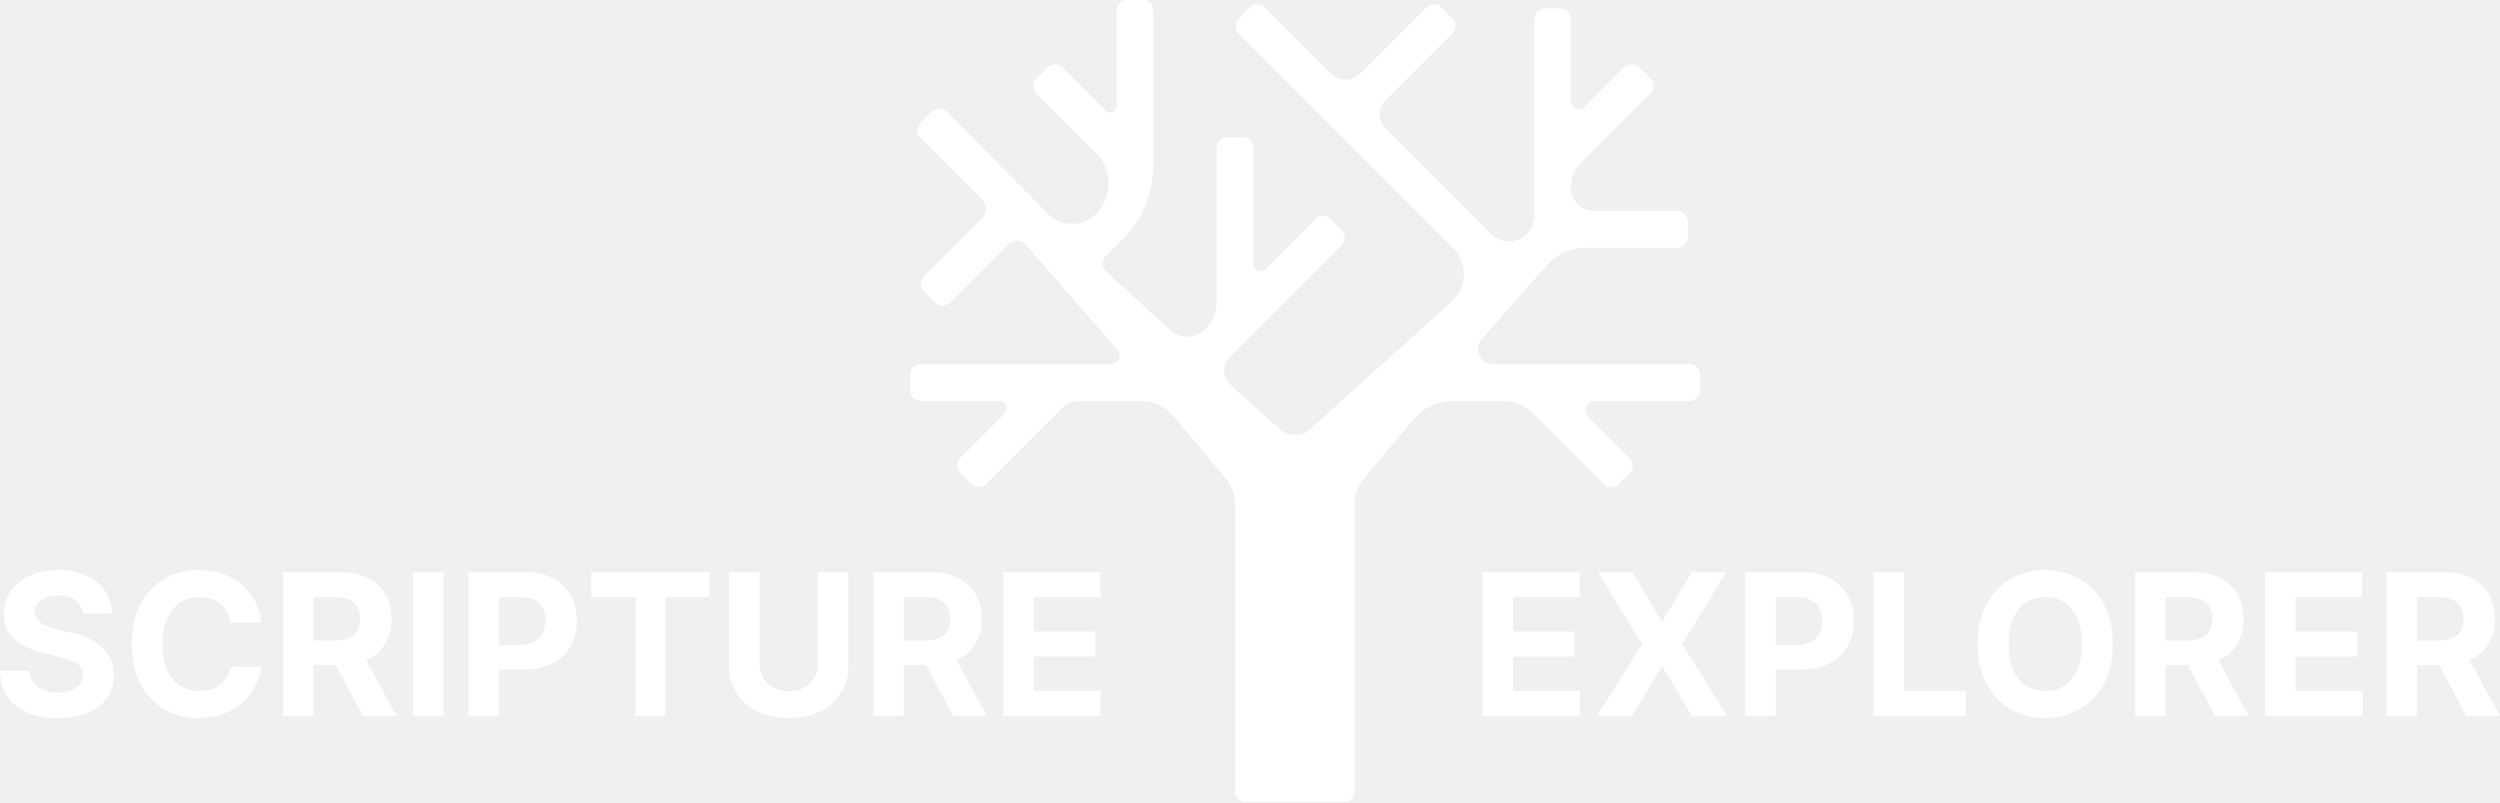
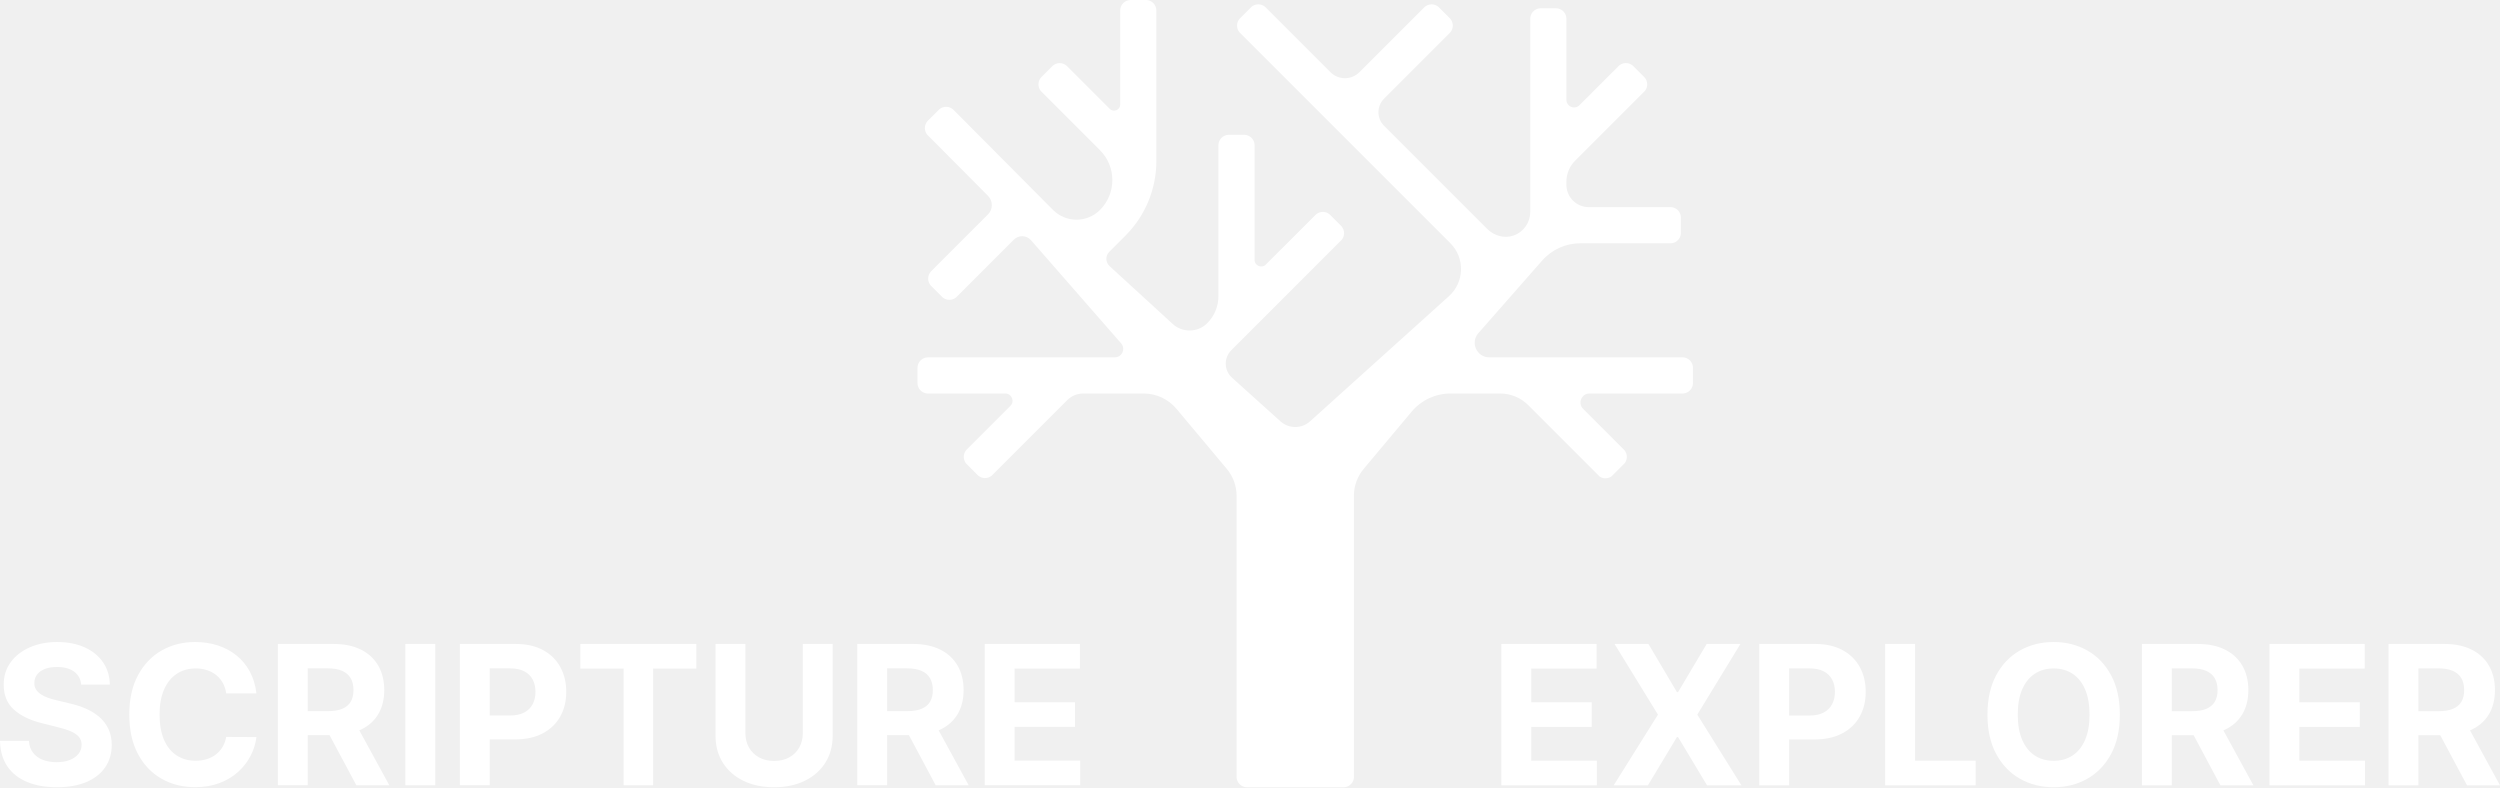
- <svg xmlns="http://www.w3.org/2000/svg" id="Layer_2" data-name="Layer 2" viewBox="0 0 5343.41 1714.29">
+ <svg xmlns="http://www.w3.org/2000/svg" id="Layer_2" data-name="Layer 2" viewBox="0 0 5444 1714.29">
  <g id="Graphic_Elements" data-name="Graphic Elements" fill="#ffffff">
-     <path d="M3633.81,798.42v36.81c-.25,4.7-1.91,9.05-4.6,12.58-.14.2-.29.38-.44.57-1.03,1.28-2.2,2.46-3.49,3.49-.19.16-.38.3-.57.44-3.48,2.64-7.72,4.3-12.35,4.58h-203.78c-17.5,0-26.26,21.16-13.88,33.53l86.76,86.77,3.08,3.08s.02.02.02.03c3.28,3.96,5.26,9.05,5.26,14.6,0,5.17-1.72,9.95-4.63,13.79l-28.23,28.23c-3.84,2.92-8.62,4.63-13.79,4.63-4.53,0-8.75-1.31-12.3-3.59l-7.04-7.04-148.64-148.65c-16.24-16.24-38.27-25.37-61.25-25.37h-108.2c-32.59,0-63.5,14.42-84.42,39.4l-104.51,124.72c-13.77,16.43-21.31,37.18-21.31,58.62v614.44c-.47,4.16-2.06,7.99-4.48,11.16-.14.2-.29.38-.44.57-1.03,1.28-2.2,2.46-3.49,3.49-.19.16-.38.3-.57.44-3.39,2.58-7.51,4.21-11.99,4.56h-211.74c-4.53,0-8.75-1.31-12.3-3.59-.32-.2-.63-.4-.93-.62-2.13-1.5-3.98-3.35-5.47-5.47-.22-.31-.43-.62-.63-.94-1.85-2.88-3.06-6.2-3.44-9.78v-614.25c0-21.44-7.55-42.19-21.32-58.62l-109.58-130.78c-17.71-21.13-43.87-33.34-71.44-33.34h-131.64c-13.03,0-25.53,5.17-34.74,14.38l-161.9,161.92-2.21,2.21c-.22.2-.44.38-.67.56-.19.16-.38.3-.57.44-3.84,2.92-8.62,4.63-13.79,4.63-4.53,0-8.75-1.31-12.3-3.59-.32-.2-.63-.4-.93-.62-.88-.62-1.73-1.31-2.5-2.05l-24.7-24.7c-.57-.64-1.1-1.3-1.6-2-.22-.31-.43-.62-.63-.94-2.27-3.54-3.58-7.76-3.58-12.29,0-6.32,2.57-12.06,6.72-16.21l94.84-94.84c9.92-9.93,2.9-26.9-11.14-26.9h-169.32c-4.15-.18-8.01-1.46-11.28-3.57-.32-.2-.63-.4-.93-.62-2.13-1.5-3.98-3.35-5.47-5.47-.22-.31-.43-.62-.63-.94-2.2-3.43-3.5-7.5-3.58-11.86v-33.66c.15-12.32,10.04-22.31,22.32-22.61h407.26c15.81,0,24.26-18.61,13.86-30.52l-196.23-224.58c-9.71-11.11-26.8-11.68-37.24-1.24l-123.25,123.24-2.18,2.18c-.23.2-.46.39-.69.58-.19.16-.38.3-.57.44-3.84,2.92-8.62,4.63-13.79,4.63-4.53,0-8.75-1.31-12.3-3.59-.32-.2-.63-.4-.93-.62-.69-.48-1.34-1-1.96-1.56l-1.95-1.94-21.52-21.52-1.65-1.66c-.61-.67-1.18-1.37-1.7-2.12-.22-.31-.43-.62-.63-.94-2.27-3.54-3.58-7.76-3.58-12.29,0-5.94,2.26-11.34,5.96-15.41l1.53-1.53s.02-.02.02-.02l122.71-122.72c11.2-11.2,11.22-29.35.06-40.59l-129.53-130.27-2.45-2.46c-.45-.52-.87-1.07-1.27-1.64-.22-.31-.43-.62-.63-.94-2.27-3.54-3.58-7.76-3.58-12.29,0-5.94,2.26-11.34,5.96-15.41.05-.05.09-.09.13-.14l1.42-1.42s.02-.02.02-.02l21.47-21.35,2.35-2.33c4.01-3.46,9.23-5.55,14.93-5.55s10.6,1.96,14.55,5.22c.29.24.57.48.85.74t.02.03l.29.27,1.1,1.1,215.92,217.17c14.12,14.2,32.68,21.3,51.23,21.3s37.18-7.13,51.31-21.38c35.72-36.02,35.6-94.14-.27-130.01l-126.06-126.07-2.23-2.23c-.51-.58-.98-1.19-1.42-1.82-.22-.31-.43-.62-.63-.94-2.27-3.54-3.58-7.76-3.58-12.29,0-6.19,2.45-11.81,6.45-15.93l.55-.55,22.57-22.56.94-.94c4.1-3.87,9.63-6.25,15.72-6.25,5.53,0,10.6,1.96,14.55,5.22.29.24.57.48.85.74,0,0,.02,0,.02.02l.2.2,1.22,1.22s.06.07.09.1l92.12,92.11c8.37,8.37,22.7,2.44,22.7-9.4V22.03c.46-12.15,10.38-21.89,22.6-22.03h34.53c5.03.27,9.63,2.18,13.27,5.18.29.24.57.48.85.74t.02.03c.54.47,1.03.97,1.51,1.5t.02.03c.23.25.46.52.68.78,0,.02.02.02.02.03,3.03,3.65,4.94,8.26,5.22,13.31v329.41c0,60.72-24.13,118.96-67.07,161.9l-35.43,35.43c-8.69,8.7-8.39,22.88.69,31.2l137.39,125.88c10.42,9.54,23.6,14.29,36.76,14.29,13.96,0,27.9-5.33,38.5-15.95,15.59-15.59,24.36-36.74,24.36-58.8v-330.39c.91-11.28,9.99-20.25,21.3-20.99h36.33c4.83.37,9.24,2.25,12.75,5.15.29.24.57.48.85.74t.02.03c.54.47,1.03.97,1.51,1.5t.02.03c.23.25.46.52.68.78,0,.02.02.02.02.03,3.05,3.68,4.97,8.34,5.23,13.43v250.55c0,12.87,15.56,19.32,24.65,10.21l106.55-106.53,2.63-2.63c3.99-3.4,9.17-5.46,14.82-5.46s10.54,1.94,14.47,5.15l24.53,24.53,1.09,1.08c.05.06.11.11.16.17t.02.03c.23.25.46.52.68.78,0,.02.02.02.02.03,3.28,3.96,5.26,9.05,5.26,14.6,0,5.17-1.72,9.95-4.63,13.79-.14.2-.29.38-.44.57-.12.15-.24.29-.38.44l-2.69,2.69-237.45,237.45c-16.67,16.67-15.97,43.93,1.55,59.72l105.52,95.08c18.31,16.5,46.12,16.5,64.42,0l302.51-272.61c33.85-30.51,35.21-83.14,2.99-115.36l-456.04-456.07-3.19-3.19c-.35-.42-.68-.85-.99-1.29-.22-.31-.43-.62-.63-.94-2.27-3.54-3.58-7.76-3.58-12.29,0-5.91,2.23-11.29,5.91-15.36l1.66-1.66,20.94-20.94,3.18-3.18c3.95-3.25,9.02-5.2,14.53-5.2s10.6,1.96,14.55,5.22c.26.21.51.43.75.65l.12.12,1.51,1.51s0,0,.02.02t0,.02l140.27,140.28c17.39,17.39,45.58,17.39,62.96,0l140.64-140.65.82-.82c4.11-3.91,9.66-6.32,15.78-6.32,5.53,0,10.6,1.96,14.55,5.22.13.11.26.21.38.32l2.31,2.31,21.7,21.7,1.09,1.08c.05.06.11.11.16.17t.02.03c.23.25.46.52.68.78,0,.02.02.02.02.03,3.28,3.96,5.26,9.05,5.26,14.6,0,5.17-1.72,9.95-4.63,13.79-.14.2-.29.38-.44.57-.38.47-.76.92-1.19,1.35l-1.02,1.03-142.42,142.43c-16.31,16.31-16.31,42.75,0,59.05l224.33,224.34c15.12,15.12,37.72,21.83,57.83,14.58,22.45-8.08,36.17-28.79,36.17-51.04V40.9c0-12.26,9.64-22.28,21.74-22.89h34.45c5.4.07,10.34,2.02,14.21,5.21.29.24.57.48.85.74t.02.03c.54.47,1.03.97,1.51,1.5t.02.03c.23.25.46.52.68.78,0,.02.02.02.02.03,3.03,3.65,4.94,8.26,5.22,13.31v177.55c0,14.91,18.03,22.37,28.57,11.84l86.71-86.71c3.92-3.13,8.88-5,14.27-5s10.6,1.96,14.55,5.22c.26.21.51.43.75.65l.12.12,1.51,1.51s0,0,.02.02h0s21.33,21.33,21.33,21.33l2.68,2.68c.07.07.13.15.2.22,0,.02.02.02.02.03,3.28,3.96,5.26,9.05,5.26,14.6,0,5.17-1.72,9.95-4.63,13.79-.07.09-.12.17-.2.25l-4.04,4.05-148.06,148.07c-12.21,12.21-19.07,28.77-19.07,46.02v6.4c0,26.93,21.83,48.76,48.75,48.76h179.26c4.93.33,9.42,2.21,13.01,5.16.29.24.57.48.85.74t.02.03c.54.47,1.03.97,1.51,1.5t.02.03c.23.25.46.52.68.78,0,.02.02.02.02.03,3,3.62,4.91,8.18,5.21,13.18v36.55c-.4,4.34-2.02,8.33-4.52,11.63-.14.2-.29.38-.44.57-1.03,1.28-2.2,2.46-3.49,3.49-.19.16-.38.3-.57.44-3.53,2.69-7.88,4.35-12.59,4.6h-197.32c-31.84,0-62.14,13.71-83.15,37.62l-138.97,158.18c-17.98,20.48-3.45,52.59,23.8,52.59h421.73c5.13.23,9.82,2.14,13.52,5.2.29.24.57.48.85.74t.02.03c.54.47,1.03.97,1.51,1.5t.02.03c.23.25.46.52.68.78,0,.02.02.02.02.03,2.76,3.32,4.59,7.45,5.11,11.96Z" />
+     <path d="M3686.58,798.42v36.81c-.25,4.7-1.91,9.05-4.6,12.58-.14.2-.29.38-.44.57-1.03,1.28-2.2,2.46-3.49,3.49-.19.16-.38.3-.57.44-3.48,2.64-7.72,4.3-12.35,4.58h-203.78c-17.5,0-26.26,21.16-13.88,33.53l86.76,86.77,3.08,3.08s.02.02.02.03c3.28,3.96,5.26,9.05,5.26,14.6,0,5.17-1.72,9.95-4.63,13.79l-28.23,28.23c-3.84,2.92-8.62,4.63-13.79,4.63-4.53,0-8.75-1.31-12.3-3.59l-7.04-7.04-148.64-148.65c-16.24-16.24-38.27-25.37-61.25-25.37h-108.2c-32.59,0-63.5,14.42-84.42,39.4l-104.51,124.72c-13.77,16.43-21.31,37.18-21.31,58.62v614.44c-.47,4.16-2.06,7.99-4.48,11.16-.14.2-.29.38-.44.57-1.03,1.28-2.2,2.46-3.49,3.49-.19.16-.38.3-.57.44-3.39,2.58-7.51,4.21-11.99,4.56h-211.74c-4.53,0-8.75-1.31-12.3-3.59-.32-.2-.63-.4-.93-.62-2.13-1.5-3.98-3.35-5.47-5.47-.22-.31-.43-.62-.63-.94-1.85-2.88-3.06-6.2-3.44-9.78v-614.25c0-21.44-7.55-42.19-21.32-58.62l-109.58-130.78c-17.71-21.13-43.87-33.34-71.44-33.34h-131.64c-13.03,0-25.53,5.17-34.74,14.38l-161.9,161.92-2.21,2.21c-.22.2-.44.38-.67.56-.19.16-.38.3-.57.44-3.84,2.92-8.62,4.63-13.79,4.63-4.53,0-8.75-1.31-12.3-3.59-.32-.2-.63-.4-.93-.62-.88-.62-1.73-1.31-2.5-2.05l-24.7-24.7c-.57-.64-1.1-1.3-1.6-2-.22-.31-.43-.62-.63-.94-2.27-3.54-3.58-7.76-3.58-12.29,0-6.32,2.57-12.06,6.72-16.21l94.84-94.84c9.92-9.93,2.9-26.9-11.14-26.9h-169.32c-4.15-.18-8.01-1.46-11.28-3.57-.32-.2-.63-.4-.93-.62-2.13-1.5-3.98-3.35-5.47-5.47-.22-.31-.43-.62-.63-.94-2.2-3.43-3.5-7.5-3.58-11.86v-33.66c.15-12.32,10.04-22.31,22.32-22.61h407.26c15.81,0,24.26-18.61,13.86-30.52l-196.23-224.58c-9.71-11.11-26.8-11.68-37.24-1.24l-123.25,123.24-2.18,2.18c-.23.2-.46.39-.69.58-.19.16-.38.3-.57.44-3.84,2.92-8.62,4.63-13.79,4.63-4.53,0-8.75-1.31-12.3-3.59-.32-.2-.63-.4-.93-.62-.69-.48-1.34-1-1.96-1.56l-1.95-1.94-21.52-21.52-1.65-1.66c-.61-.67-1.18-1.37-1.7-2.12-.22-.31-.43-.62-.63-.94-2.27-3.54-3.58-7.76-3.58-12.29,0-5.94,2.26-11.34,5.96-15.41l1.53-1.53s.02-.02.02-.02l122.71-122.72c11.2-11.2,11.22-29.35.06-40.59l-129.53-130.27-2.45-2.46c-.45-.52-.87-1.07-1.27-1.64-.22-.31-.43-.62-.63-.94-2.27-3.54-3.58-7.76-3.58-12.29,0-5.94,2.26-11.34,5.96-15.41.05-.05.09-.09.13-.14l1.42-1.42s.02-.02.02-.02l21.47-21.35,2.35-2.33c4.01-3.46,9.23-5.55,14.93-5.55s10.6,1.96,14.55,5.22c.29.24.57.48.85.74t.02.03l.29.27,1.1,1.1,215.92,217.17c14.12,14.2,32.68,21.3,51.23,21.3s37.18-7.13,51.31-21.38c35.72-36.02,35.6-94.14-.27-130.01l-126.06-126.07-2.23-2.23c-.51-.58-.98-1.19-1.42-1.82-.22-.31-.43-.62-.63-.94-2.27-3.54-3.58-7.76-3.58-12.29,0-6.19,2.45-11.81,6.45-15.93l.55-.55,22.57-22.56.94-.94c4.1-3.87,9.63-6.25,15.72-6.25,5.53,0,10.6,1.96,14.55,5.22.29.24.57.48.85.74,0,0,.02,0,.02.02l.2.2,1.22,1.22s.06.07.09.1l92.12,92.11c8.37,8.37,22.7,2.44,22.7-9.4V22.03c.46-12.15,10.38-21.89,22.6-22.03h34.53c5.03.27,9.63,2.18,13.27,5.18.29.24.57.48.85.74t.02.03c.54.47,1.03.97,1.51,1.5t.02.03c.23.25.46.52.68.78,0,.02.02.02.02.03,3.03,3.65,4.94,8.26,5.22,13.31v329.41c0,60.72-24.13,118.96-67.07,161.9l-35.43,35.43c-8.69,8.7-8.39,22.88.69,31.2l137.39,125.88c10.42,9.54,23.6,14.29,36.76,14.29,13.96,0,27.9-5.33,38.5-15.95,15.59-15.59,24.36-36.74,24.36-58.8v-330.39c.91-11.28,9.99-20.25,21.3-20.99h36.33c4.83.37,9.24,2.25,12.75,5.15.29.24.57.48.85.74t.02.03c.54.47,1.03.97,1.51,1.5t.02.03c.23.25.46.52.68.78,0,.02.02.02.02.03,3.05,3.68,4.97,8.34,5.23,13.43v250.55c0,12.87,15.56,19.32,24.65,10.21l106.55-106.53,2.63-2.63c3.99-3.4,9.17-5.46,14.82-5.46s10.54,1.94,14.47,5.15l24.53,24.53,1.09,1.08c.05.06.11.11.16.17t.02.03c.23.25.46.52.68.78,0,.02.02.02.02.03,3.28,3.96,5.26,9.05,5.26,14.6,0,5.17-1.72,9.95-4.63,13.79-.14.2-.29.38-.44.57-.12.15-.24.29-.38.44l-2.69,2.69-237.45,237.45c-16.67,16.67-15.97,43.93,1.55,59.72l105.52,95.08c18.31,16.5,46.12,16.5,64.42,0l302.51-272.61c33.85-30.51,35.21-83.14,2.99-115.36l-456.04-456.07-3.19-3.19c-.35-.42-.68-.85-.99-1.29-.22-.31-.43-.62-.63-.94-2.27-3.54-3.58-7.76-3.58-12.29,0-5.91,2.23-11.29,5.91-15.36l1.66-1.66,20.94-20.94,3.18-3.18c3.95-3.25,9.02-5.2,14.53-5.2s10.6,1.96,14.55,5.22c.26.21.51.43.75.65l.12.12,1.51,1.51s0,0,.02.02t0,.02l140.27,140.28c17.39,17.39,45.58,17.39,62.96,0l140.64-140.65.82-.82c4.11-3.91,9.66-6.32,15.78-6.32,5.53,0,10.6,1.96,14.55,5.22.13.11.26.21.38.32l2.31,2.31,21.7,21.7,1.09,1.08c.05.06.11.11.16.17t.02.03c.23.25.46.52.68.78,0,.02.02.02.02.03,3.28,3.96,5.26,9.05,5.26,14.6,0,5.17-1.72,9.95-4.63,13.79-.14.2-.29.38-.44.57-.38.47-.76.92-1.19,1.35l-1.02,1.03-142.42,142.43c-16.31,16.31-16.31,42.75,0,59.05l224.33,224.34c15.12,15.12,37.72,21.83,57.83,14.58,22.45-8.08,36.17-28.79,36.17-51.04V40.9c0-12.26,9.64-22.28,21.74-22.89h34.45c5.4.07,10.34,2.02,14.21,5.21.29.24.57.48.85.74t.02.03c.54.47,1.03.97,1.51,1.5t.02.03c.23.25.46.52.68.78,0,.02.02.02.02.03,3.03,3.65,4.94,8.26,5.22,13.31v177.55c0,14.91,18.03,22.37,28.57,11.84l86.71-86.71c3.92-3.13,8.88-5,14.27-5s10.6,1.96,14.55,5.22c.26.21.51.43.75.65l.12.12,1.51,1.51s0,0,.02.02h0s21.33,21.33,21.33,21.33l2.68,2.68c.07.07.13.15.2.22,0,.02.02.02.02.03,3.28,3.96,5.26,9.05,5.26,14.6,0,5.17-1.72,9.95-4.63,13.79-.07.09-.12.17-.2.25l-4.04,4.05-148.06,148.07c-12.21,12.21-19.07,28.77-19.07,46.02v6.4c0,26.93,21.83,48.76,48.75,48.76h179.26c4.93.33,9.42,2.21,13.01,5.16.29.24.57.48.85.74t.02.03c.54.47,1.03.97,1.51,1.5t.02.03c.23.25.46.52.68.78,0,.02.02.02.02.03,3,3.62,4.91,8.18,5.21,13.18v36.55c-.4,4.34-2.02,8.33-4.52,11.63-.14.2-.29.38-.44.57-1.03,1.28-2.2,2.46-3.49,3.49-.19.16-.38.3-.57.44-3.53,2.69-7.88,4.35-12.59,4.6h-197.32c-31.84,0-62.14,13.71-83.15,37.62l-138.97,158.18c-17.98,20.48-3.45,52.59,23.8,52.59h421.73c5.13.23,9.82,2.14,13.52,5.2.29.24.57.48.85.74t.02.03c.54.47,1.03.97,1.51,1.5t.02.03c.23.25.46.52.68.78,0,.02.02.02.02.03,2.76,3.32,4.59,7.45,5.11,11.96Z" />
    <g>
-       <path d="M176.82,1311.17c-1.2-12.12-6.36-21.53-15.47-28.24-9.11-6.71-21.48-10.07-37.11-10.07-10.62,0-19.58,1.48-26.89,4.43-7.31,2.95-12.9,7.04-16.75,12.24-3.86,5.21-5.78,11.12-5.78,17.73-.2,5.51.98,10.32,3.53,14.42,2.55,4.11,6.08,7.64,10.59,10.59,4.51,2.96,9.71,5.51,15.62,7.66,5.91,2.15,12.22,3.98,18.93,5.48l27.64,6.61c13.42,3.01,25.74,7.01,36.96,12.02,11.22,5.01,20.93,11.17,29.14,18.48,8.21,7.31,14.6,15.92,19.15,25.84,4.56,9.92,6.88,21.28,6.98,34.1-.1,18.83-4.88,35.13-14.35,48.9-9.46,13.77-23.09,24.44-40.86,32-17.78,7.56-39.19,11.34-64.22,11.34s-46.45-3.81-64.82-11.42c-18.38-7.61-32.7-18.9-42.97-33.88-10.27-14.97-15.65-33.52-16.15-55.66h62.95c.7,10.32,3.68,18.91,8.94,25.77,5.26,6.86,12.32,12.02,21.18,15.47,8.86,3.46,18.9,5.18,30.12,5.18s20.6-1.6,28.77-4.81c8.16-3.21,14.5-7.66,19-13.37,4.51-5.71,6.76-12.27,6.76-19.68,0-6.91-2.03-12.72-6.08-17.43s-9.97-8.71-17.73-12.02c-7.76-3.31-17.25-6.31-28.47-9.01l-33.5-8.41c-25.94-6.31-46.42-16.17-61.44-29.59-15.02-13.42-22.49-31.5-22.38-54.23-.1-18.63,4.88-34.9,14.95-48.82,10.06-13.92,23.91-24.79,41.54-32.6,17.63-7.81,37.66-11.72,60.09-11.72s42.79,3.91,59.87,11.72c17.07,7.81,30.37,18.68,39.89,32.6,9.51,13.92,14.42,30.05,14.72,48.37h-62.34Z" />
-       <path d="M558.39,1330.4h-65.8c-1.2-8.51-3.66-16.1-7.36-22.76-3.71-6.66-8.46-12.34-14.27-17.05-5.81-4.71-12.5-8.31-20.06-10.82-7.56-2.5-15.75-3.76-24.56-3.76-15.92,0-29.8,3.93-41.61,11.79-11.82,7.86-20.98,19.28-27.49,34.25-6.51,14.97-9.76,33.12-9.76,54.46s3.28,40.36,9.84,55.28c6.56,14.92,15.75,26.19,27.57,33.8,11.82,7.61,25.49,11.42,41.01,11.42,8.71,0,16.8-1.15,24.26-3.46,7.46-2.3,14.1-5.68,19.9-10.14,5.81-4.46,10.64-9.89,14.5-16.3,3.85-6.41,6.54-13.72,8.04-21.93l65.8.3c-1.7,14.12-5.93,27.72-12.69,40.79-6.76,13.07-15.83,24.74-27.19,35-11.37,10.27-24.89,18.38-40.56,24.34-15.68,5.96-33.38,8.94-53.11,8.94-27.44,0-51.95-6.21-73.54-18.63-21.58-12.42-38.61-30.4-51.08-53.93-12.47-23.53-18.7-52.03-18.7-85.48s6.31-62.09,18.93-85.63c12.62-23.53,29.75-41.49,51.38-53.86,21.63-12.37,45.97-18.55,73.01-18.55,17.83,0,34.38,2.5,49.65,7.51,15.27,5.01,28.82,12.3,40.64,21.86,11.82,9.56,21.46,21.26,28.92,35.08,7.46,13.82,12.24,29.65,14.35,47.47Z" />
-       <path d="M605.11,1530.35v-307.67h121.38c23.23,0,43.09,4.13,59.56,12.39,16.47,8.26,29.04,19.93,37.71,35,8.66,15.07,12.99,32.78,12.99,53.11s-4.41,37.98-13.22,52.65c-8.81,14.67-21.56,25.91-38.23,33.72-16.68,7.81-36.83,11.72-60.47,11.72h-81.27v-52.28h70.76c12.42,0,22.73-1.7,30.95-5.11,8.21-3.4,14.35-8.51,18.4-15.32,4.06-6.81,6.08-15.27,6.08-25.39s-2.03-18.83-6.08-25.84-10.22-12.34-18.48-16c-8.26-3.65-18.65-5.48-31.17-5.48h-43.87v254.49h-65.05ZM771.26,1390.34l76.47,140.01h-71.81l-74.81-140.01h70.16Z" />
-       <path d="M947.78,1222.68v307.67h-65.05v-307.67h65.05Z" />
-       <path d="M1001.4,1530.35v-307.67h121.38c23.33,0,43.21,4.43,59.64,13.29,16.42,8.86,28.97,21.13,37.63,36.81,8.66,15.68,12.99,33.73,12.99,54.16s-4.41,38.46-13.22,54.08c-8.81,15.62-21.56,27.79-38.23,36.5-16.68,8.71-36.83,13.07-60.47,13.07h-77.37v-52.13h66.85c12.52,0,22.86-2.18,31.02-6.53,8.16-4.36,14.27-10.42,18.33-18.18,4.06-7.76,6.08-16.7,6.08-26.82s-2.03-19.15-6.08-26.82c-4.06-7.66-10.19-13.62-18.4-17.88-8.21-4.26-18.63-6.38-31.25-6.38h-43.87v254.49h-65.05Z" />
-       <path d="M1263.7,1276.32v-53.63h252.68v53.63h-94.19v254.03h-64.3v-254.03h-94.19Z" />
-       <path d="M1748.18,1222.68h65.05v199.8c0,22.44-5.33,42.06-16,58.89-10.67,16.83-25.56,29.92-44.69,39.28-19.13,9.36-41.41,14.05-66.85,14.05s-47.87-4.68-67-14.05c-19.13-9.36-34-22.46-44.62-39.28-10.62-16.83-15.92-36.45-15.92-58.89v-199.8h65.05v194.24c0,11.72,2.58,22.13,7.74,31.25,5.16,9.11,12.44,16.28,21.86,21.48,9.41,5.21,20.38,7.81,32.9,7.81s23.61-2.6,32.98-7.81c9.36-5.21,16.62-12.37,21.78-21.48,5.16-9.11,7.74-19.53,7.74-31.25v-194.24Z" />
-       <path d="M1866.71,1530.35v-307.67h121.38c23.23,0,43.09,4.13,59.56,12.39,16.47,8.26,29.04,19.93,37.71,35,8.66,15.07,12.99,32.78,12.99,53.11s-4.41,37.98-13.22,52.65c-8.81,14.67-21.56,25.91-38.23,33.72-16.68,7.81-36.83,11.72-60.47,11.72h-81.27v-52.28h70.76c12.42,0,22.73-1.7,30.95-5.11,8.21-3.4,14.35-8.51,18.4-15.32,4.06-6.81,6.08-15.27,6.08-25.39s-2.03-18.83-6.08-25.84-10.22-12.34-18.48-16c-8.26-3.65-18.65-5.48-31.17-5.48h-43.87v254.49h-65.05ZM2032.86,1390.34l76.47,140.01h-71.81l-74.81-140.01h70.16Z" />
-       <path d="M2144.33,1530.35v-307.67h207.31v53.63h-142.27v73.31h131.6v53.63h-131.6v73.46h142.87v53.63h-207.91Z" />
+       <path d="M176.82,1490.75c-1.2-12.12-6.36-21.53-15.47-28.24-9.11-6.71-21.48-10.07-37.11-10.07-10.62,0-19.58,1.48-26.89,4.43-7.31,2.95-12.9,7.04-16.75,12.24-3.86,5.21-5.78,11.12-5.78,17.73-.2,5.51.98,10.32,3.53,14.42,2.55,4.11,6.08,7.64,10.59,10.59,4.51,2.96,9.71,5.51,15.62,7.66,5.91,2.15,12.22,3.98,18.93,5.48l27.64,6.61c13.42,3.01,25.74,7.01,36.96,12.02,11.22,5.01,20.93,11.17,29.14,18.48,8.21,7.31,14.6,15.92,19.15,25.84,4.56,9.92,6.88,21.28,6.98,34.1-.1,18.83-4.88,35.13-14.35,48.9-9.46,13.77-23.09,24.44-40.86,32-17.78,7.56-39.19,11.34-64.22,11.34s-46.45-3.81-64.82-11.42c-18.38-7.61-32.7-18.9-42.97-33.88-10.27-14.97-15.65-33.52-16.15-55.66h62.95c.7,10.32,3.68,18.91,8.94,25.77,5.26,6.86,12.32,12.02,21.18,15.47,8.86,3.46,18.9,5.18,30.12,5.18s20.6-1.6,28.77-4.81c8.16-3.21,14.5-7.66,19-13.37,4.51-5.71,6.76-12.27,6.76-19.68,0-6.91-2.03-12.72-6.08-17.43s-9.97-8.71-17.73-12.02c-7.76-3.31-17.25-6.31-28.47-9.01l-33.5-8.41c-25.94-6.31-46.42-16.17-61.44-29.59-15.02-13.42-22.49-31.5-22.38-54.23-.1-18.63,4.88-34.9,14.95-48.82,10.06-13.92,23.91-24.79,41.54-32.6,17.63-7.81,37.66-11.72,60.09-11.72s42.79,3.91,59.87,11.72c17.07,7.81,30.37,18.68,39.89,32.6,9.51,13.92,14.42,30.05,14.72,48.37h-62.34Z" />
+       <path d="M558.39,1509.98h-65.8c-1.2-8.51-3.66-16.1-7.36-22.76-3.71-6.66-8.46-12.34-14.27-17.05-5.81-4.71-12.5-8.31-20.06-10.82-7.56-2.5-15.75-3.76-24.56-3.76-15.92,0-29.8,3.93-41.61,11.79-11.82,7.86-20.98,19.28-27.49,34.25-6.51,14.97-9.76,33.12-9.76,54.46s3.28,40.36,9.84,55.28c6.56,14.92,15.75,26.19,27.57,33.8,11.82,7.61,25.49,11.42,41.01,11.42,8.71,0,16.8-1.15,24.26-3.46,7.46-2.3,14.1-5.68,19.9-10.14,5.81-4.46,10.64-9.89,14.5-16.3,3.85-6.41,6.54-13.72,8.04-21.93l65.8.3c-1.7,14.12-5.93,27.72-12.69,40.79-6.76,13.07-15.83,24.74-27.19,35-11.37,10.27-24.89,18.38-40.56,24.34-15.68,5.96-33.38,8.94-53.11,8.94-27.44,0-51.95-6.21-73.54-18.63-21.58-12.42-38.61-30.4-51.08-53.93-12.47-23.53-18.7-52.03-18.7-85.48s6.31-62.09,18.93-85.63c12.62-23.53,29.75-41.49,51.38-53.86,21.63-12.37,45.97-18.55,73.01-18.55,17.83,0,34.38,2.5,49.65,7.51,15.27,5.01,28.82,12.3,40.64,21.86,11.82,9.56,21.46,21.26,28.92,35.08,7.46,13.82,12.24,29.65,14.35,47.47Z" />
+       <path d="M605.11,1709.93v-307.67h121.38c23.23,0,43.09,4.13,59.56,12.39,16.47,8.26,29.04,19.93,37.71,35,8.66,15.07,12.99,32.78,12.99,53.11s-4.41,37.98-13.22,52.65c-8.81,14.67-21.56,25.91-38.23,33.72-16.68,7.81-36.83,11.72-60.47,11.72h-81.27v-52.28h70.76c12.42,0,22.73-1.7,30.95-5.11,8.21-3.4,14.35-8.51,18.4-15.32,4.06-6.81,6.08-15.27,6.08-25.39s-2.03-18.83-6.08-25.84-10.22-12.34-18.48-16c-8.26-3.65-18.65-5.48-31.17-5.48h-43.87v254.49h-65.05ZM771.26,1569.92l76.47,140.01h-71.81l-74.81-140.01h70.16Z" />
+       <path d="M947.78,1402.27v307.67h-65.05v-307.67h65.05Z" />
+       <path d="M1001.4,1709.93v-307.67h121.38c23.33,0,43.21,4.43,59.64,13.29,16.42,8.86,28.97,21.13,37.63,36.81,8.66,15.68,12.99,33.73,12.99,54.16s-4.41,38.46-13.22,54.08c-8.81,15.62-21.56,27.79-38.23,36.5-16.68,8.71-36.83,13.07-60.47,13.07h-77.37v-52.13h66.85c12.52,0,22.86-2.18,31.02-6.53,8.16-4.36,14.27-10.42,18.33-18.18,4.06-7.76,6.08-16.7,6.08-26.82s-2.03-19.15-6.08-26.82c-4.06-7.66-10.19-13.62-18.4-17.88-8.21-4.26-18.63-6.38-31.25-6.38h-43.87v254.49h-65.05Z" />
+       <path d="M1263.7,1455.9v-53.63h252.68v53.63h-94.19v254.03h-64.3v-254.03h-94.19Z" />
+       <path d="M1748.18,1402.27h65.05v199.8c0,22.44-5.33,42.06-16,58.89-10.67,16.83-25.56,29.92-44.69,39.28-19.13,9.36-41.41,14.05-66.85,14.05s-47.87-4.68-67-14.05c-19.13-9.36-34-22.46-44.62-39.28-10.62-16.83-15.92-36.45-15.92-58.89v-199.8h65.05v194.24c0,11.72,2.58,22.13,7.74,31.25,5.16,9.11,12.44,16.28,21.86,21.48,9.41,5.21,20.38,7.81,32.9,7.81s23.61-2.6,32.98-7.81c9.36-5.21,16.62-12.37,21.78-21.48,5.16-9.11,7.74-19.53,7.74-31.25v-194.24Z" />
+       <path d="M1866.71,1709.93v-307.67h121.38c23.23,0,43.09,4.13,59.56,12.39,16.47,8.26,29.04,19.93,37.71,35,8.66,15.07,12.99,32.78,12.99,53.11s-4.41,37.98-13.22,52.65c-8.81,14.67-21.56,25.91-38.23,33.72-16.68,7.81-36.83,11.72-60.47,11.72h-81.27v-52.28h70.76c12.42,0,22.73-1.7,30.95-5.11,8.21-3.4,14.35-8.51,18.4-15.32,4.06-6.81,6.08-15.27,6.08-25.39s-2.03-18.83-6.08-25.84-10.22-12.34-18.48-16c-8.26-3.65-18.65-5.48-31.17-5.48h-43.87v254.49h-65.05ZM2032.86,1569.92l76.47,140.01h-71.81l-74.81-140.01h70.16Z" />
+       <path d="M2144.33,1709.93v-307.67h207.31v53.63h-142.27v73.31h131.6v53.63h-131.6v73.46h142.87v53.63h-207.91Z" />
    </g>
    <g>
-       <path d="M3168.76,1530.5v-307.81h207.41v53.66h-142.33v73.35h131.66v53.66h-131.66v73.5h142.93v53.66h-208.01Z" />
-       <path d="M3489.04,1222.69l62.07,104.91h2.4l62.37-104.91h73.5l-93.94,153.91,96.04,153.91h-74.85l-63.13-105.06h-2.4l-63.13,105.06h-74.55l96.34-153.91-94.54-153.91h73.8Z" />
-       <path d="M3730.42,1530.5v-307.81h121.44c23.35,0,43.23,4.43,59.67,13.3,16.43,8.87,28.98,21.14,37.65,36.82,8.67,15.68,13,33.74,13,54.18s-4.41,38.48-13.23,54.11c-8.82,15.63-21.57,27.81-38.25,36.52-16.68,8.72-36.85,13.08-60.5,13.08h-77.4v-52.15h66.88c12.53,0,22.87-2.18,31.04-6.54,8.17-4.36,14.28-10.42,18.34-18.19,4.06-7.76,6.09-16.71,6.09-26.83s-2.03-19.16-6.09-26.83c-4.06-7.66-10.2-13.63-18.41-17.88-8.22-4.26-18.64-6.39-31.26-6.39h-43.89v254.61h-65.08Z" />
-       <path d="M4004.56,1530.5v-307.81h65.08v254.15h131.96v53.66h-197.04Z" />
-       <path d="M4515.57,1376.59c0,33.57-6.34,62.12-19.01,85.67-12.68,23.55-29.91,41.51-51.7,53.88-21.79,12.38-46.27,18.56-73.42,18.56s-51.91-6.21-73.65-18.64c-21.75-12.42-38.93-30.41-51.55-53.96-12.62-23.54-18.94-52.05-18.94-85.52s6.31-62.12,18.94-85.67c12.62-23.54,29.81-41.51,51.55-53.88,21.74-12.37,46.29-18.56,73.65-18.56s51.63,6.19,73.42,18.56c21.79,12.38,39.03,30.34,51.7,53.88,12.67,23.55,19.01,52.1,19.01,85.67ZM4449.59,1376.59c0-21.74-3.23-40.08-9.69-55.01-6.46-14.93-15.56-26.25-27.28-33.97-11.72-7.71-25.45-11.57-41.18-11.57s-29.46,3.86-41.18,11.57c-11.72,7.72-20.82,19.04-27.28,33.97-6.46,14.93-9.69,33.27-9.69,55.01s3.23,40.08,9.69,55.01c6.46,14.93,15.56,26.25,27.28,33.97,11.72,7.72,25.45,11.57,41.18,11.57s29.46-3.86,41.18-11.57c11.72-7.71,20.82-19.04,27.28-33.97,6.46-14.93,9.69-33.27,9.69-55.01Z" />
-       <path d="M4563.66,1530.5v-307.81h121.44c23.25,0,43.11,4.13,59.59,12.4,16.48,8.27,29.06,19.94,37.72,35.02,8.67,15.08,13,32.79,13,53.13s-4.41,38-13.23,52.68c-8.82,14.68-21.57,25.93-38.25,33.74-16.68,7.82-36.85,11.72-60.5,11.72h-81.31v-52.3h70.79c12.42,0,22.75-1.7,30.96-5.11,8.22-3.41,14.35-8.52,18.41-15.33,4.06-6.81,6.09-15.28,6.09-25.4s-2.03-18.84-6.09-25.85-10.22-12.35-18.49-16.01c-8.27-3.66-18.66-5.49-31.19-5.49h-43.89v254.61h-65.08ZM4729.9,1390.42l76.5,140.08h-71.84l-74.85-140.08h70.19Z" />
-       <path d="M4841.42,1530.5v-307.81h207.41v53.66h-142.33v73.35h131.66v53.66h-131.66v73.5h142.93v53.66h-208.01Z" />
-       <path d="M5100.68,1530.5v-307.81h121.44c23.25,0,43.11,4.13,59.59,12.4,16.48,8.27,29.06,19.94,37.72,35.02,8.67,15.08,13,32.79,13,53.13s-4.41,38-13.23,52.68c-8.82,14.68-21.57,25.93-38.25,33.74-16.68,7.82-36.85,11.72-60.5,11.72h-81.31v-52.3h70.79c12.42,0,22.75-1.7,30.96-5.11,8.22-3.41,14.35-8.52,18.41-15.33,4.06-6.81,6.09-15.28,6.09-25.4s-2.03-18.84-6.09-25.85c-4.06-7.01-10.22-12.35-18.49-16.01-8.27-3.66-18.66-5.49-31.19-5.49h-43.89v254.61h-65.08ZM5266.91,1390.42l76.5,140.08h-71.84l-74.85-140.08h70.19Z" />
+       <path d="M3269.34,1710.08v-307.81h207.41v53.66h-142.33v73.35h131.66v53.66h-131.66v73.5h142.93v53.66h-208.01Z" />
+       <path d="M3589.63,1402.27l62.07,104.91h2.4l62.37-104.91h73.5l-93.94,153.91,96.04,153.91h-74.85l-63.13-105.06h-2.4l-63.13,105.06h-74.55l96.34-153.91-94.54-153.91h73.8Z" />
+       <path d="M3831,1710.08v-307.81h121.44c23.35,0,43.23,4.43,59.67,13.3,16.43,8.87,28.98,21.14,37.65,36.82,8.67,15.68,13,33.74,13,54.18s-4.41,38.48-13.23,54.11c-8.82,15.63-21.57,27.81-38.25,36.52-16.68,8.72-36.85,13.08-60.5,13.08h-77.4v-52.15h66.88c12.53,0,22.87-2.18,31.04-6.54,8.17-4.36,14.28-10.42,18.34-18.19,4.06-7.76,6.09-16.71,6.09-26.83s-2.03-19.16-6.09-26.83c-4.06-7.66-10.2-13.63-18.41-17.88-8.22-4.26-18.64-6.39-31.26-6.39h-43.89v254.61h-65.08Z" />
+       <path d="M4105.14,1710.08v-307.81h65.08v254.15h131.96v53.66h-197.04Z" />
+       <path d="M4616.16,1556.17c0,33.57-6.34,62.12-19.01,85.67-12.68,23.55-29.91,41.51-51.7,53.88-21.79,12.38-46.27,18.56-73.42,18.56s-51.91-6.21-73.65-18.64c-21.75-12.42-38.93-30.41-51.55-53.96-12.62-23.54-18.94-52.05-18.94-85.52s6.31-62.12,18.94-85.67c12.62-23.54,29.81-41.51,51.55-53.88,21.74-12.37,46.29-18.56,73.65-18.56s51.63,6.19,73.42,18.56c21.79,12.38,39.03,30.34,51.7,53.88,12.67,23.55,19.01,52.1,19.01,85.67ZM4550.18,1556.17c0-21.74-3.23-40.08-9.69-55.01-6.46-14.93-15.56-26.25-27.28-33.97-11.72-7.71-25.45-11.57-41.18-11.57s-29.46,3.86-41.18,11.57c-11.72,7.72-20.82,19.04-27.28,33.97-6.46,14.93-9.69,33.27-9.69,55.01s3.23,40.08,9.69,55.01c6.46,14.93,15.56,26.25,27.28,33.97,11.72,7.72,25.45,11.57,41.18,11.57s29.46-3.86,41.18-11.57c11.72-7.71,20.82-19.04,27.28-33.97,6.46-14.93,9.69-33.27,9.69-55.01Z" />
+       <path d="M4664.25,1710.08v-307.81h121.44c23.25,0,43.11,4.13,59.59,12.4,16.48,8.27,29.06,19.94,37.72,35.02,8.67,15.08,13,32.79,13,53.13s-4.41,38-13.23,52.68c-8.82,14.68-21.57,25.93-38.25,33.74-16.68,7.82-36.85,11.72-60.5,11.72h-81.31v-52.3h70.79c12.42,0,22.75-1.7,30.96-5.11,8.22-3.41,14.35-8.52,18.41-15.33,4.06-6.81,6.09-15.28,6.09-25.4s-2.03-18.84-6.09-25.85-10.22-12.35-18.49-16.01c-8.27-3.66-18.66-5.49-31.19-5.49h-43.89v254.61h-65.08ZM4830.48,1570l76.5,140.08h-71.84l-74.85-140.08h70.19Z" />
+       <path d="M4942,1710.08v-307.81h207.41v53.66h-142.33v73.35h131.66v53.66h-131.66v73.5h142.93v53.66h-208.01Z" />
+       <path d="M5201.26,1710.08v-307.81h121.44c23.25,0,43.11,4.13,59.59,12.4,16.48,8.27,29.06,19.94,37.72,35.02,8.67,15.08,13,32.79,13,53.13s-4.41,38-13.23,52.68c-8.82,14.68-21.57,25.93-38.25,33.74-16.68,7.82-36.85,11.72-60.5,11.72h-81.31v-52.3h70.79c12.42,0,22.75-1.7,30.96-5.11,8.22-3.41,14.35-8.52,18.41-15.33,4.06-6.81,6.09-15.28,6.09-25.4s-2.03-18.84-6.09-25.85c-4.06-7.01-10.22-12.35-18.49-16.01-8.27-3.66-18.66-5.49-31.19-5.49h-43.89v254.61h-65.08ZM5367.49,1570l76.5,140.08h-71.84l-74.85-140.08h70.19Z" />
    </g>
  </g>
</svg>
